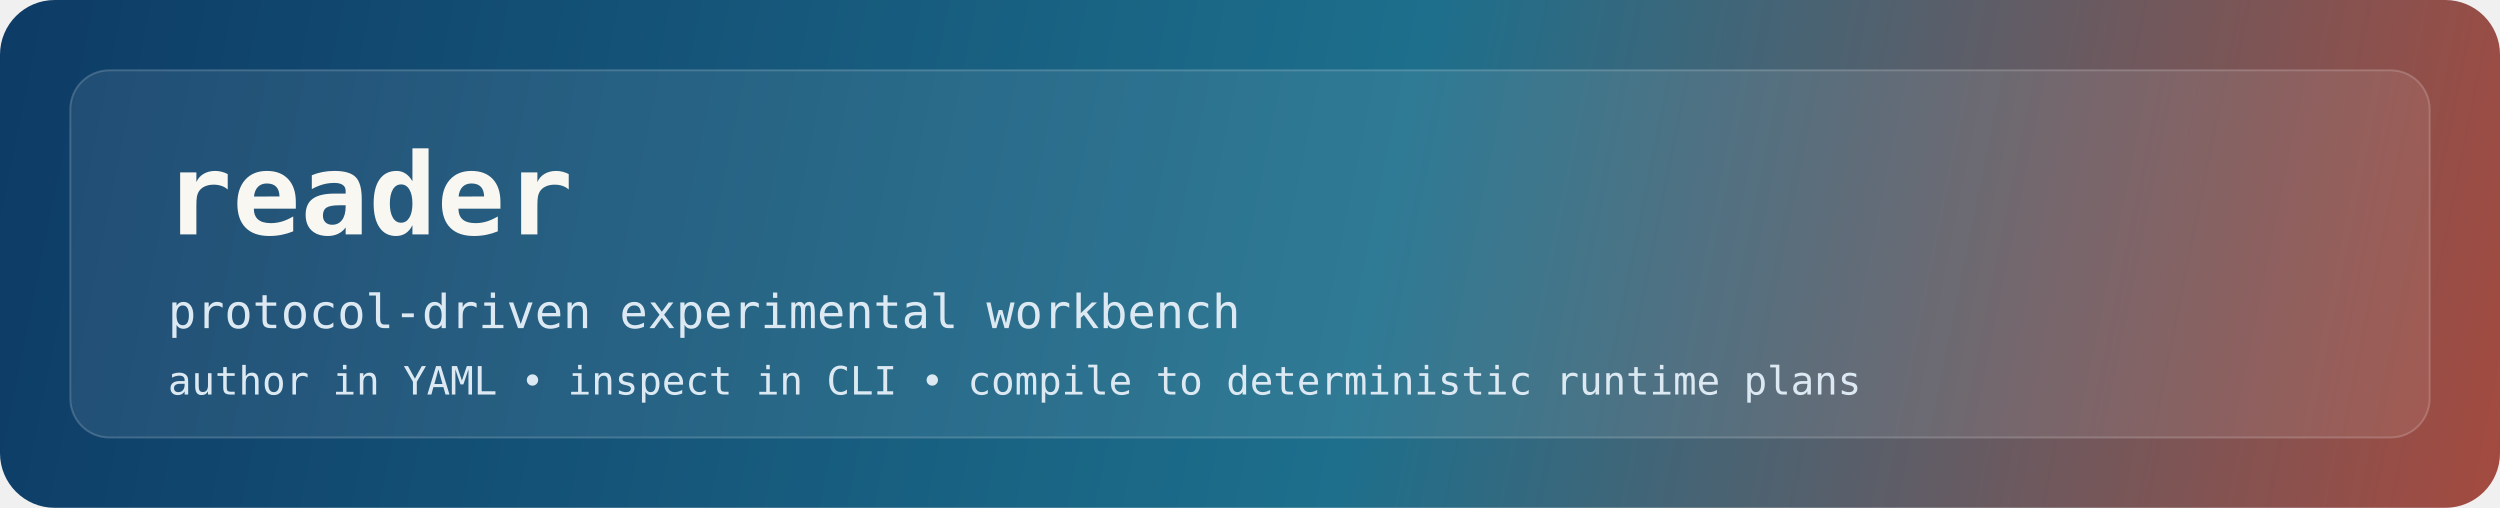
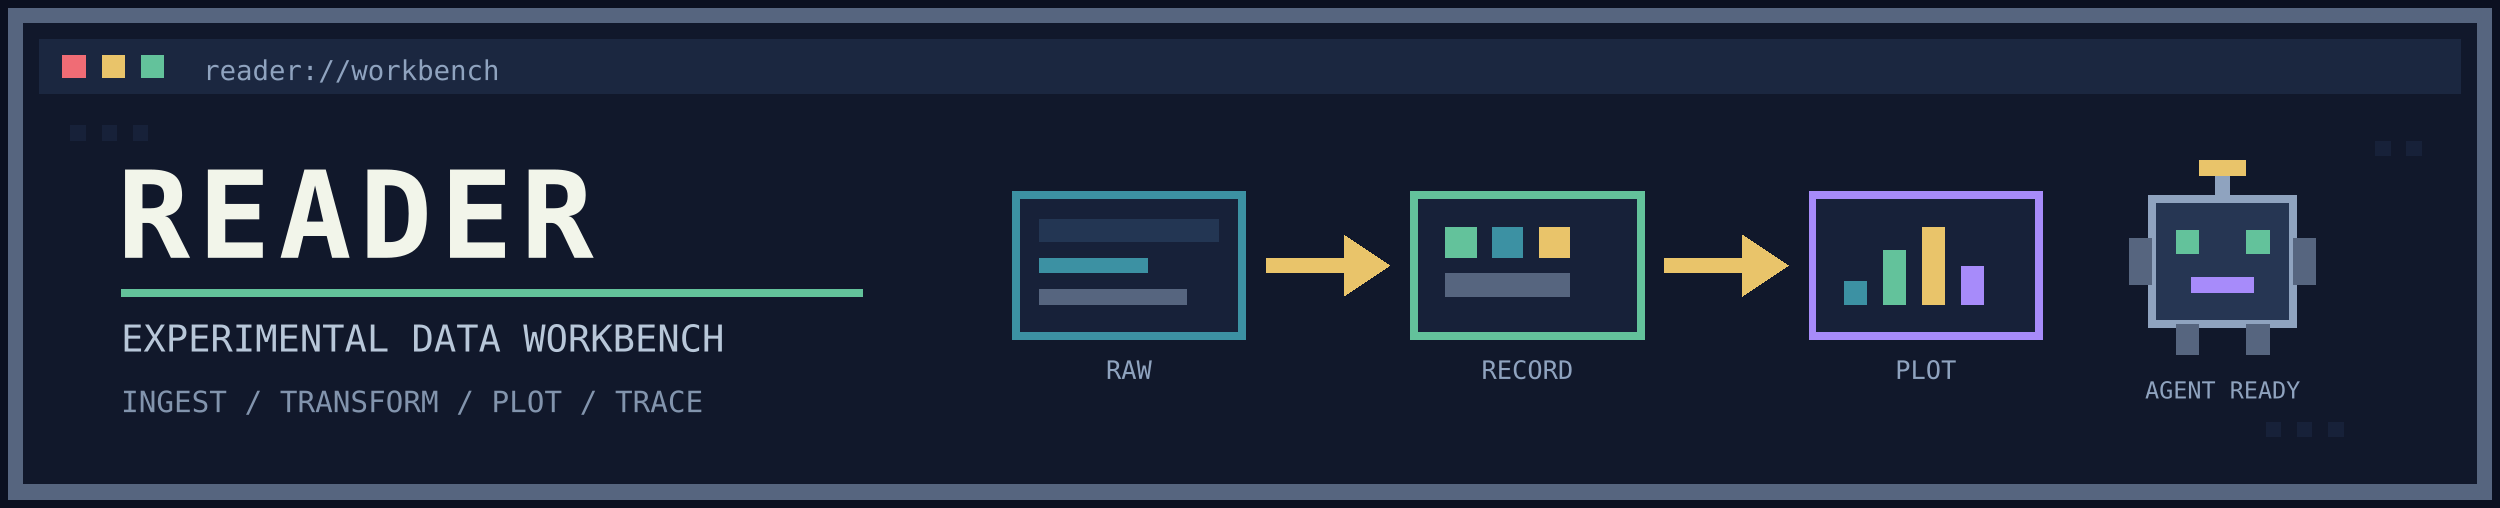
- <svg xmlns="http://www.w3.org/2000/svg" width="1280" height="260" viewBox="0 0 1280 260" fill="none">
-   <defs>
-     <linearGradient id="readerGradient" x1="0" y1="0" x2="1280" y2="260" gradientUnits="userSpaceOnUse">
-       <stop offset="0" stop-color="#0D3B66" />
-       <stop offset="0.55" stop-color="#1D6F8C" />
-       <stop offset="1" stop-color="#A44A3F" />
-     </linearGradient>
-   </defs>
-   <rect width="1280" height="260" rx="28" fill="url(#readerGradient)" />
-   <rect x="36" y="36" width="1208" height="188" rx="20" fill="#FFFFFF" fill-opacity="0.08" stroke="#FFFFFF" stroke-opacity="0.18" />
-   <text x="84" y="120" fill="#F9F7F1" font-family="Menlo, Monaco, Consolas, monospace" font-size="58" font-weight="700">reader</text>
-   <text x="86" y="168" fill="#DCE9F2" font-family="Menlo, Monaco, Consolas, monospace" font-size="24">
-     protocol-driven experimental workbench
-   </text>
-   <text x="86" y="202" fill="#DCE9F2" font-family="Menlo, Monaco, Consolas, monospace" font-size="20">
-     author in YAML • inspect in CLI • compile to deterministic runtime plans
-   </text>
+ <svg xmlns="http://www.w3.org/2000/svg" width="1280" height="260" viewBox="0 0 1280 260" fill="none" shape-rendering="crispEdges">
+   <rect width="1280" height="260" fill="#0B1020" />
+   <rect x="8" y="8" width="1264" height="244" fill="#11182B" stroke="#56657F" stroke-width="8" />
+   <rect x="20" y="20" width="1240" height="28" fill="#1B2740" />
+   <rect x="32" y="28" width="12" height="12" fill="#F06C75" />
+   <rect x="52" y="28" width="12" height="12" fill="#E9C46A" />
+   <rect x="72" y="28" width="12" height="12" fill="#63C29B" />
+   <text x="104" y="41" fill="#8FA3BF" font-family="Menlo, Monaco, Consolas, monospace" font-size="14">reader://workbench</text>
+   <g fill="#172139">
+     <rect x="36" y="64" width="8" height="8" />
+     <rect x="52" y="64" width="8" height="8" />
+     <rect x="68" y="64" width="8" height="8" />
+     <rect x="1160" y="216" width="8" height="8" />
+     <rect x="1176" y="216" width="8" height="8" />
+     <rect x="1192" y="216" width="8" height="8" />
+     <rect x="1216" y="72" width="8" height="8" />
+     <rect x="1232" y="72" width="8" height="8" />
+   </g>
+   <text x="60" y="132" fill="#F2F5EA" font-family="Menlo, Monaco, Consolas, monospace" font-size="62" font-weight="700" letter-spacing="4">READER</text>
+   <rect x="62" y="148" width="380" height="4" fill="#63C29B" />
+   <text x="62" y="180" fill="#B8C7D9" font-family="Menlo, Monaco, Consolas, monospace" font-size="19">EXPERIMENTAL DATA WORKBENCH</text>
+   <text x="62" y="211" fill="#8294AD" font-family="Menlo, Monaco, Consolas, monospace" font-size="15">INGEST  /  TRANSFORM  /  PLOT  /  TRACE</text>
+   <g font-family="Menlo, Monaco, Consolas, monospace" font-size="13" text-anchor="middle">
+     <rect x="520" y="100" width="116" height="72" fill="#172139" stroke="#3C91A3" stroke-width="4" />
+     <rect x="532" y="112" width="92" height="12" fill="#233653" />
+     <rect x="532" y="132" width="56" height="8" fill="#3C91A3" />
+     <rect x="532" y="148" width="76" height="8" fill="#56657F" />
+     <text x="578" y="194" fill="#8FA3BF">RAW</text>
+     <path d="M648 132H688V120L712 136L688 152V140H648V132Z" fill="#E9C46A" />
+     <rect x="724" y="100" width="116" height="72" fill="#172139" stroke="#63C29B" stroke-width="4" />
+     <rect x="740" y="116" width="16" height="16" fill="#63C29B" />
+     <rect x="764" y="116" width="16" height="16" fill="#3C91A3" />
+     <rect x="788" y="116" width="16" height="16" fill="#E9C46A" />
+     <rect x="740" y="140" width="64" height="12" fill="#56657F" />
+     <text x="782" y="194" fill="#8FA3BF">RECORD</text>
+     <path d="M852 132H892V120L916 136L892 152V140H852V132Z" fill="#E9C46A" />
+     <rect x="928" y="100" width="116" height="72" fill="#172139" stroke="#A78BFA" stroke-width="4" />
+     <rect x="944" y="144" width="12" height="12" fill="#3C91A3" />
+     <rect x="964" y="128" width="12" height="28" fill="#63C29B" />
+     <rect x="984" y="116" width="12" height="40" fill="#E9C46A" />
+     <rect x="1004" y="136" width="12" height="20" fill="#A78BFA" />
+     <text x="986" y="194" fill="#8FA3BF">PLOT</text>
+   </g>
+   <g transform="translate(1090 82)">
+     <rect x="44" y="0" width="8" height="20" fill="#8FA3BF" />
+     <rect x="36" y="0" width="24" height="8" fill="#E9C46A" />
+     <rect x="12" y="20" width="72" height="64" fill="#263653" stroke="#8FA3BF" stroke-width="4" />
+     <rect x="24" y="36" width="12" height="12" fill="#63C29B" />
+     <rect x="60" y="36" width="12" height="12" fill="#63C29B" />
+     <rect x="32" y="60" width="32" height="8" fill="#A78BFA" />
+     <rect x="0" y="40" width="12" height="24" fill="#56657F" />
+     <rect x="84" y="40" width="12" height="24" fill="#56657F" />
+     <rect x="24" y="84" width="12" height="16" fill="#56657F" />
+     <rect x="60" y="84" width="12" height="16" fill="#56657F" />
+     <text x="48" y="122" fill="#8FA3BF" font-family="Menlo, Monaco, Consolas, monospace" font-size="12" text-anchor="middle">AGENT READY</text>
+   </g>
</svg>
